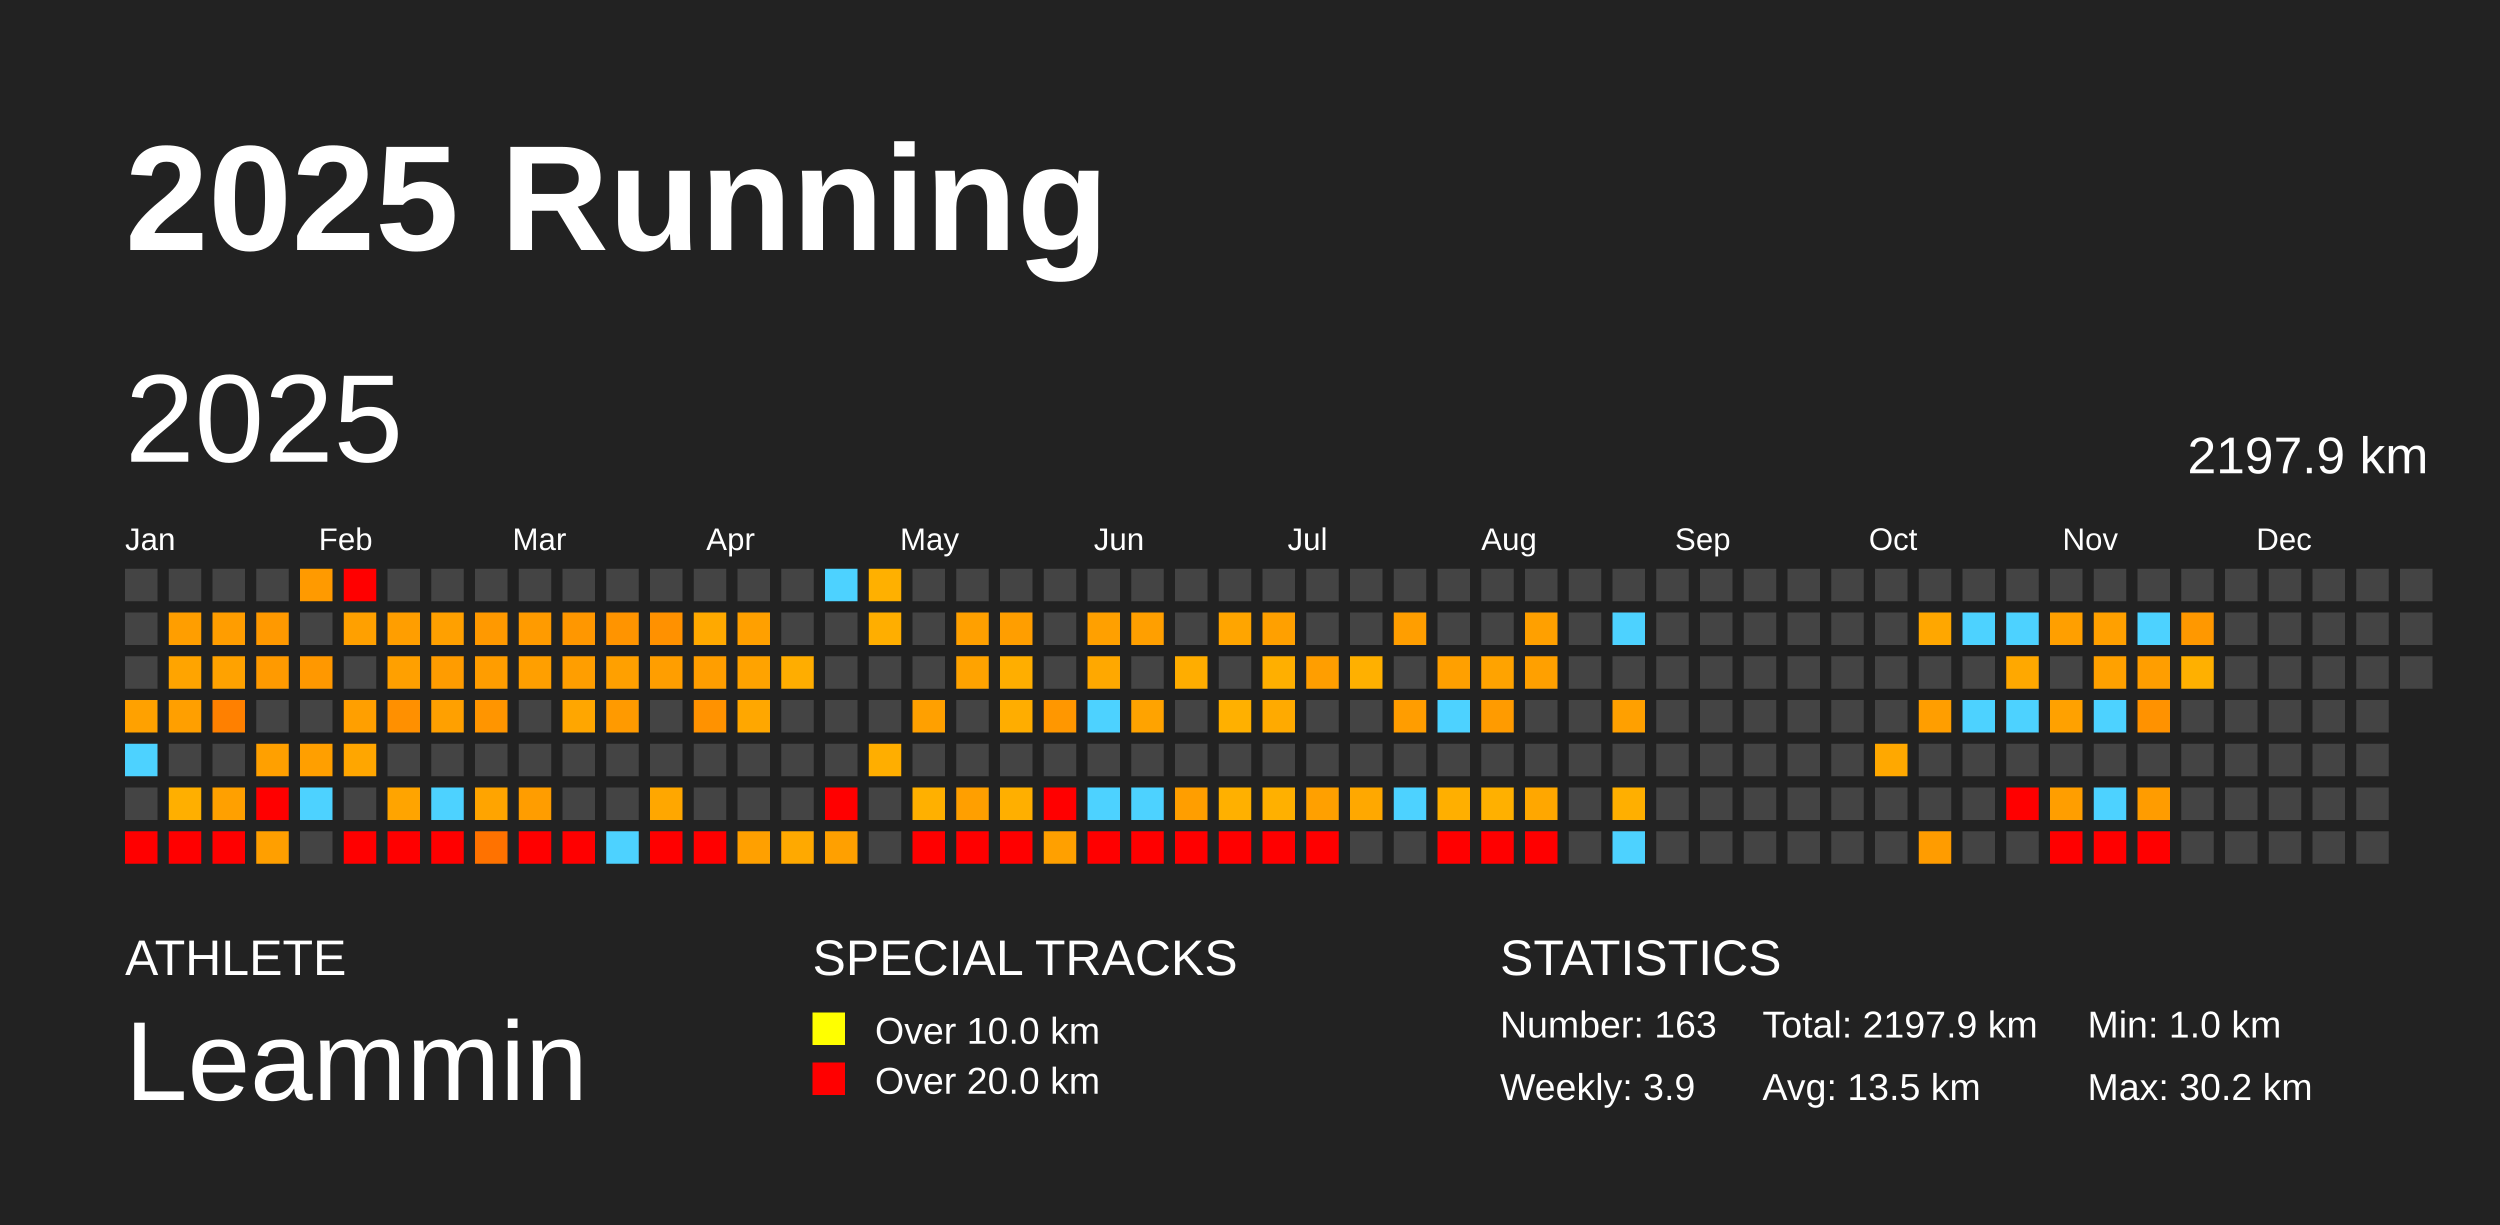
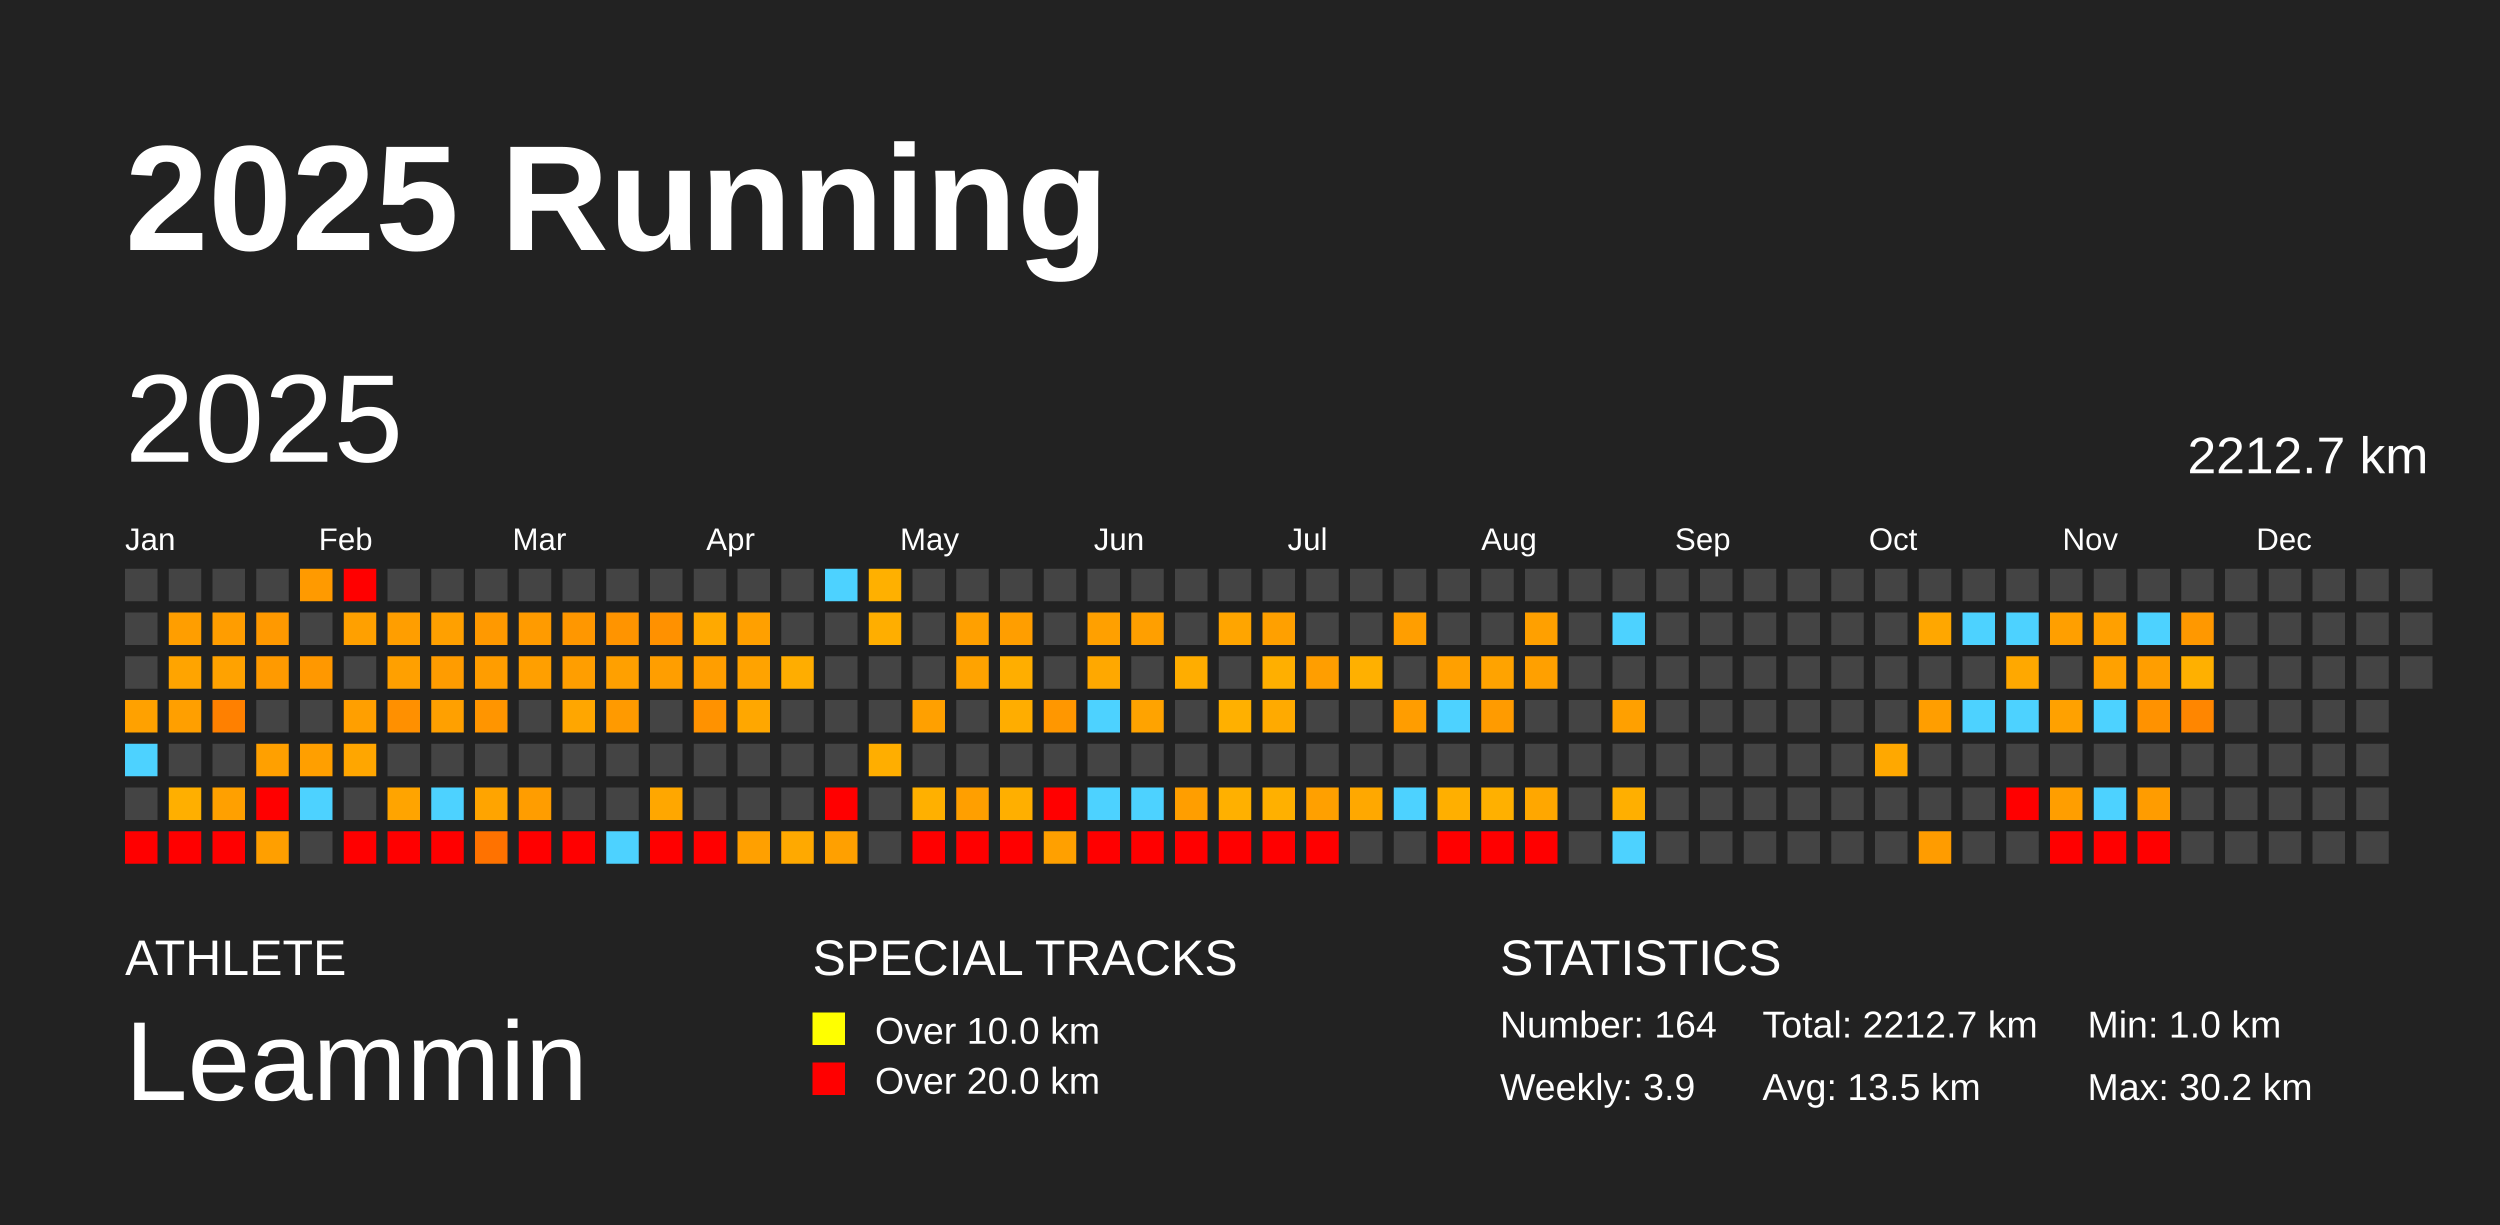
<svg xmlns="http://www.w3.org/2000/svg" baseProfile="full" height="98mm" version="1.1" viewBox="0,0,200,98" width="200mm">
  <defs />
  <rect fill="#222222" height="98" width="200" x="0" y="0" />
  <text fill="#FFFFFF" style="font-size:12px; font-family:Arial; font-weight:bold;" x="10" y="20">2025 Running</text>
  <text fill="#FFFFFF" style="font-size:4px; font-family:Arial" x="10" y="78">ATHLETE</text>
  <text fill="#FFFFFF" style="font-size:9px; font-family:Arial" x="10" y="88">Leammin</text>
  <text fill="#FFFFFF" style="font-size:4px; font-family:Arial" x="65" y="78">SPECIAL TRACKS</text>
  <rect fill="yellow" height="2.6" width="2.6" x="65" y="81" />
  <text fill="#FFFFFF" style="font-size:3px; font-family:Arial" x="70" y="83.5">Over 10.0 km</text>
  <rect fill="red" height="2.6" width="2.6" x="65" y="85" />
  <text fill="#FFFFFF" style="font-size:3px; font-family:Arial" x="70" y="87.5">Over 20.0 km</text>
  <text fill="#FFFFFF" style="font-size:4px; font-family:Arial" x="120" y="78">STATISTICS</text>
-   <text fill="#FFFFFF" style="font-size:3px; font-family:Arial" x="120" y="83">Number: 163</text>
+   <text fill="#FFFFFF" style="font-size:3px; font-family:Arial" x="120" y="83">Number: 164</text>
  <text fill="#FFFFFF" style="font-size:3px; font-family:Arial" x="120" y="88">Weekly: 3.9</text>
-   <text fill="#FFFFFF" style="font-size:3px; font-family:Arial" x="141" y="83">Total: 2197.9 km</text>
+   <text fill="#FFFFFF" style="font-size:3px; font-family:Arial" x="141" y="83">Total: 2212.7 km</text>
  <text fill="#FFFFFF" style="font-size:3px; font-family:Arial" x="141" y="88">Avg: 13.5 km</text>
  <text fill="#FFFFFF" style="font-size:3px; font-family:Arial" x="167" y="83">Min: 1.0 km</text>
  <text fill="#FFFFFF" style="font-size:3px; font-family:Arial" x="167" y="88">Max: 30.2 km</text>
  <text dominant-baseline="hanging" fill="#FFFFFF" style="font-size:10.0px; font-family:Arial;" x="10" y="30">2025</text>
-   <text dominant-baseline="hanging" fill="#FFFFFF" style="font-size:4.125px; font-family:Arial;" x="175" y="35">2197.9 km</text>
+   <text dominant-baseline="hanging" fill="#FFFFFF" style="font-size:4.125px; font-family:Arial;" x="175" y="35">2212.7 km</text>
  <text fill="#FFFFFF" style="font-size:2.5px; font-family:Arial" x="10.0" y="44">Jan</text>
  <text fill="#FFFFFF" style="font-size:2.5px; font-family:Arial" x="25.5" y="44">Feb</text>
  <text fill="#FFFFFF" style="font-size:2.5px; font-family:Arial" x="41.0" y="44">Mar</text>
  <text fill="#FFFFFF" style="font-size:2.5px; font-family:Arial" x="56.5" y="44">Apr</text>
  <text fill="#FFFFFF" style="font-size:2.5px; font-family:Arial" x="72.0" y="44">May</text>
  <text fill="#FFFFFF" style="font-size:2.5px; font-family:Arial" x="87.5" y="44">Jun</text>
  <text fill="#FFFFFF" style="font-size:2.5px; font-family:Arial" x="103.0" y="44">Jul</text>
  <text fill="#FFFFFF" style="font-size:2.5px; font-family:Arial" x="118.5" y="44">Aug</text>
  <text fill="#FFFFFF" style="font-size:2.5px; font-family:Arial" x="134.0" y="44">Sep</text>
  <text fill="#FFFFFF" style="font-size:2.5px; font-family:Arial" x="149.5" y="44">Oct</text>
  <text fill="#FFFFFF" style="font-size:2.5px; font-family:Arial" x="165.0" y="44">Nov</text>
  <text fill="#FFFFFF" style="font-size:2.5px; font-family:Arial" x="180.5" y="44">Dec</text>
  <rect fill="#444444" height="2.6" width="2.6" x="10.0" y="45.5" />
  <rect fill="#444444" height="2.6" width="2.6" x="10.0" y="49.0" />
  <rect fill="#444444" height="2.6" width="2.6" x="10.0" y="52.5" />
  <rect fill="#ffa100" height="2.6" width="2.6" x="10.0" y="56.0" />
  <rect fill="#4dd2ff" height="2.6" width="2.6" x="10.0" y="59.5" />
  <rect fill="#444444" height="2.6" width="2.6" x="10.0" y="63.0" />
  <rect fill="red" height="2.6" width="2.6" x="10.0" y="66.5" />
  <rect fill="#444444" height="2.6" width="2.6" x="13.5" y="45.5" />
  <rect fill="#ff9e00" height="2.6" width="2.6" x="13.5" y="49.0" />
  <rect fill="#ffa400" height="2.6" width="2.6" x="13.5" y="52.5" />
  <rect fill="#ff9f00" height="2.6" width="2.6" x="13.5" y="56.0" />
  <rect fill="#444444" height="2.6" width="2.6" x="13.5" y="59.5" />
  <rect fill="#ffaf00" height="2.6" width="2.6" x="13.5" y="63.0" />
  <rect fill="red" height="2.6" width="2.6" x="13.5" y="66.5" />
  <rect fill="#444444" height="2.6" width="2.6" x="17.0" y="45.5" />
  <rect fill="#ff9d00" height="2.6" width="2.6" x="17.0" y="49.0" />
  <rect fill="#ffa200" height="2.6" width="2.6" x="17.0" y="52.5" />
  <rect fill="#ff8000" height="2.6" width="2.6" x="17.0" y="56.0" />
  <rect fill="#444444" height="2.6" width="2.6" x="17.0" y="59.5" />
  <rect fill="#ffa000" height="2.6" width="2.6" x="17.0" y="63.0" />
  <rect fill="red" height="2.6" width="2.6" x="17.0" y="66.5" />
  <rect fill="#444444" height="2.6" width="2.6" x="20.5" y="45.5" />
  <rect fill="#ff9900" height="2.6" width="2.6" x="20.5" y="49.0" />
  <rect fill="#ff9a00" height="2.6" width="2.6" x="20.5" y="52.5" />
  <rect fill="#444444" height="2.6" width="2.6" x="20.5" y="56.0" />
  <rect fill="#ffa000" height="2.6" width="2.6" x="20.5" y="59.5" />
  <rect fill="red" height="2.6" width="2.6" x="20.5" y="63.0" />
  <rect fill="#ff9f00" height="2.6" width="2.6" x="20.5" y="66.5" />
  <rect fill="#ff9a00" height="2.6" width="2.6" x="24.0" y="45.5" />
  <rect fill="#444444" height="2.6" width="2.6" x="24.0" y="49.0" />
  <rect fill="#ff9800" height="2.6" width="2.6" x="24.0" y="52.5" />
  <rect fill="#444444" height="2.6" width="2.6" x="24.0" y="56.0" />
  <rect fill="#ff9f00" height="2.6" width="2.6" x="24.0" y="59.5" />
  <rect fill="#4dd2ff" height="2.6" width="2.6" x="24.0" y="63.0" />
  <rect fill="#444444" height="2.6" width="2.6" x="24.0" y="66.5" />
  <rect fill="red" height="2.6" width="2.6" x="27.5" y="45.5" />
  <rect fill="#ffa000" height="2.6" width="2.6" x="27.5" y="49.0" />
  <rect fill="#444444" height="2.6" width="2.6" x="27.5" y="52.5" />
  <rect fill="#ff9f00" height="2.6" width="2.6" x="27.5" y="56.0" />
  <rect fill="#ffa600" height="2.6" width="2.6" x="27.5" y="59.5" />
  <rect fill="#444444" height="2.6" width="2.6" x="27.5" y="63.0" />
  <rect fill="red" height="2.6" width="2.6" x="27.5" y="66.5" />
  <rect fill="#444444" height="2.6" width="2.6" x="31.0" y="45.5" />
  <rect fill="#ff9e00" height="2.6" width="2.6" x="31.0" y="49.0" />
  <rect fill="#ffa000" height="2.6" width="2.6" x="31.0" y="52.5" />
  <rect fill="#ff9000" height="2.6" width="2.6" x="31.0" y="56.0" />
  <rect fill="#444444" height="2.6" width="2.6" x="31.0" y="59.5" />
  <rect fill="#ffa400" height="2.6" width="2.6" x="31.0" y="63.0" />
  <rect fill="red" height="2.6" width="2.6" x="31.0" y="66.5" />
  <rect fill="#444444" height="2.6" width="2.6" x="34.5" y="45.5" />
  <rect fill="#ffa000" height="2.6" width="2.6" x="34.5" y="49.0" />
  <rect fill="#ff9c00" height="2.6" width="2.6" x="34.5" y="52.5" />
  <rect fill="#ffa000" height="2.6" width="2.6" x="34.5" y="56.0" />
  <rect fill="#444444" height="2.6" width="2.6" x="34.5" y="59.5" />
  <rect fill="#4dd2ff" height="2.6" width="2.6" x="34.5" y="63.0" />
  <rect fill="red" height="2.6" width="2.6" x="34.5" y="66.5" />
  <rect fill="#444444" height="2.6" width="2.6" x="38.0" y="45.5" />
  <rect fill="#ff9900" height="2.6" width="2.6" x="38.0" y="49.0" />
  <rect fill="#ff9d00" height="2.6" width="2.6" x="38.0" y="52.5" />
  <rect fill="#ff9500" height="2.6" width="2.6" x="38.0" y="56.0" />
  <rect fill="#444444" height="2.6" width="2.6" x="38.0" y="59.5" />
  <rect fill="#ffa400" height="2.6" width="2.6" x="38.0" y="63.0" />
  <rect fill="#ff7200" height="2.6" width="2.6" x="38.0" y="66.5" />
  <rect fill="#444444" height="2.6" width="2.6" x="41.5" y="45.5" />
  <rect fill="#ff9b00" height="2.6" width="2.6" x="41.5" y="49.0" />
  <rect fill="#ff9f00" height="2.6" width="2.6" x="41.5" y="52.5" />
  <rect fill="#444444" height="2.6" width="2.6" x="41.5" y="56.0" />
  <rect fill="#444444" height="2.6" width="2.6" x="41.5" y="59.5" />
  <rect fill="#ff9d00" height="2.6" width="2.6" x="41.5" y="63.0" />
  <rect fill="red" height="2.6" width="2.6" x="41.5" y="66.5" />
  <rect fill="#444444" height="2.6" width="2.6" x="45.0" y="45.5" />
  <rect fill="#ff9700" height="2.6" width="2.6" x="45.0" y="49.0" />
  <rect fill="#ff9e00" height="2.6" width="2.6" x="45.0" y="52.5" />
  <rect fill="#ffa600" height="2.6" width="2.6" x="45.0" y="56.0" />
  <rect fill="#444444" height="2.6" width="2.6" x="45.0" y="59.5" />
  <rect fill="#444444" height="2.6" width="2.6" x="45.0" y="63.0" />
  <rect fill="red" height="2.6" width="2.6" x="45.0" y="66.5" />
  <rect fill="#444444" height="2.6" width="2.6" x="48.5" y="45.5" />
  <rect fill="#ff9400" height="2.6" width="2.6" x="48.5" y="49.0" />
  <rect fill="#ffa000" height="2.6" width="2.6" x="48.5" y="52.5" />
  <rect fill="#ff9a00" height="2.6" width="2.6" x="48.5" y="56.0" />
  <rect fill="#444444" height="2.6" width="2.6" x="48.5" y="59.5" />
  <rect fill="#444444" height="2.6" width="2.6" x="48.5" y="63.0" />
  <rect fill="#4dd2ff" height="2.6" width="2.6" x="48.5" y="66.5" />
  <rect fill="#444444" height="2.6" width="2.6" x="52.0" y="45.5" />
  <rect fill="#ff9100" height="2.6" width="2.6" x="52.0" y="49.0" />
  <rect fill="#ff9e00" height="2.6" width="2.6" x="52.0" y="52.5" />
  <rect fill="#444444" height="2.6" width="2.6" x="52.0" y="56.0" />
  <rect fill="#444444" height="2.6" width="2.6" x="52.0" y="59.5" />
  <rect fill="#ffa700" height="2.6" width="2.6" x="52.0" y="63.0" />
  <rect fill="red" height="2.6" width="2.6" x="52.0" y="66.5" />
  <rect fill="#444444" height="2.6" width="2.6" x="55.5" y="45.5" />
  <rect fill="#ffa900" height="2.6" width="2.6" x="55.5" y="49.0" />
  <rect fill="#ff9e00" height="2.6" width="2.6" x="55.5" y="52.5" />
  <rect fill="#ff9200" height="2.6" width="2.6" x="55.5" y="56.0" />
  <rect fill="#444444" height="2.6" width="2.6" x="55.5" y="59.5" />
  <rect fill="#444444" height="2.6" width="2.6" x="55.5" y="63.0" />
  <rect fill="red" height="2.6" width="2.6" x="55.5" y="66.5" />
  <rect fill="#444444" height="2.6" width="2.6" x="59.0" y="45.5" />
  <rect fill="#ffa000" height="2.6" width="2.6" x="59.0" y="49.0" />
  <rect fill="#ffa300" height="2.6" width="2.6" x="59.0" y="52.5" />
  <rect fill="#ffa700" height="2.6" width="2.6" x="59.0" y="56.0" />
  <rect fill="#444444" height="2.6" width="2.6" x="59.0" y="59.5" />
  <rect fill="#444444" height="2.6" width="2.6" x="59.0" y="63.0" />
  <rect fill="#ffa000" height="2.6" width="2.6" x="59.0" y="66.5" />
  <rect fill="#444444" height="2.6" width="2.6" x="62.5" y="45.5" />
  <rect fill="#444444" height="2.6" width="2.6" x="62.5" y="49.0" />
  <rect fill="#ffad00" height="2.6" width="2.6" x="62.5" y="52.5" />
  <rect fill="#444444" height="2.6" width="2.6" x="62.5" y="56.0" />
  <rect fill="#444444" height="2.6" width="2.6" x="62.5" y="59.5" />
  <rect fill="#444444" height="2.6" width="2.6" x="62.5" y="63.0" />
  <rect fill="#ffa900" height="2.6" width="2.6" x="62.5" y="66.5" />
  <rect fill="#4dd2ff" height="2.6" width="2.6" x="66.0" y="45.5" />
  <rect fill="#444444" height="2.6" width="2.6" x="66.0" y="49.0" />
  <rect fill="#444444" height="2.6" width="2.6" x="66.0" y="52.5" />
  <rect fill="#444444" height="2.6" width="2.6" x="66.0" y="56.0" />
  <rect fill="#444444" height="2.6" width="2.6" x="66.0" y="59.5" />
  <rect fill="red" height="2.6" width="2.6" x="66.0" y="63.0" />
  <rect fill="#ffa000" height="2.6" width="2.6" x="66.0" y="66.5" />
  <rect fill="#ffb000" height="2.6" width="2.6" x="69.5" y="45.5" />
  <rect fill="#ffae00" height="2.6" width="2.6" x="69.5" y="49.0" />
  <rect fill="#444444" height="2.6" width="2.6" x="69.5" y="52.5" />
  <rect fill="#444444" height="2.6" width="2.6" x="69.5" y="56.0" />
  <rect fill="#ffae00" height="2.6" width="2.6" x="69.5" y="59.5" />
  <rect fill="#444444" height="2.6" width="2.6" x="69.5" y="63.0" />
  <rect fill="#444444" height="2.6" width="2.6" x="69.5" y="66.5" />
  <rect fill="#444444" height="2.6" width="2.6" x="73.0" y="45.5" />
  <rect fill="#444444" height="2.6" width="2.6" x="73.0" y="49.0" />
  <rect fill="#444444" height="2.6" width="2.6" x="73.0" y="52.5" />
  <rect fill="#ffa000" height="2.6" width="2.6" x="73.0" y="56.0" />
  <rect fill="#444444" height="2.6" width="2.6" x="73.0" y="59.5" />
  <rect fill="#ffb000" height="2.6" width="2.6" x="73.0" y="63.0" />
  <rect fill="red" height="2.6" width="2.6" x="73.0" y="66.5" />
  <rect fill="#444444" height="2.6" width="2.6" x="76.5" y="45.5" />
  <rect fill="#ffa000" height="2.6" width="2.6" x="76.5" y="49.0" />
  <rect fill="#ffa300" height="2.6" width="2.6" x="76.5" y="52.5" />
  <rect fill="#444444" height="2.6" width="2.6" x="76.5" y="56.0" />
  <rect fill="#444444" height="2.6" width="2.6" x="76.5" y="59.5" />
  <rect fill="#ff9f00" height="2.6" width="2.6" x="76.5" y="63.0" />
  <rect fill="red" height="2.6" width="2.6" x="76.5" y="66.5" />
  <rect fill="#444444" height="2.6" width="2.6" x="80.0" y="45.5" />
  <rect fill="#ff9e00" height="2.6" width="2.6" x="80.0" y="49.0" />
  <rect fill="#ffae00" height="2.6" width="2.6" x="80.0" y="52.5" />
  <rect fill="#ffad00" height="2.6" width="2.6" x="80.0" y="56.0" />
  <rect fill="#444444" height="2.6" width="2.6" x="80.0" y="59.5" />
  <rect fill="#ffaf00" height="2.6" width="2.6" x="80.0" y="63.0" />
  <rect fill="red" height="2.6" width="2.6" x="80.0" y="66.5" />
  <rect fill="#444444" height="2.6" width="2.6" x="83.5" y="45.5" />
  <rect fill="#444444" height="2.6" width="2.6" x="83.5" y="49.0" />
  <rect fill="#444444" height="2.6" width="2.6" x="83.5" y="52.5" />
  <rect fill="#ff9700" height="2.6" width="2.6" x="83.5" y="56.0" />
  <rect fill="#444444" height="2.6" width="2.6" x="83.5" y="59.5" />
  <rect fill="red" height="2.6" width="2.6" x="83.5" y="63.0" />
  <rect fill="#ffa000" height="2.6" width="2.6" x="83.5" y="66.5" />
  <rect fill="#444444" height="2.6" width="2.6" x="87.0" y="45.5" />
  <rect fill="#ffa000" height="2.6" width="2.6" x="87.0" y="49.0" />
  <rect fill="#ffa800" height="2.6" width="2.6" x="87.0" y="52.5" />
  <rect fill="#4dd2ff" height="2.6" width="2.6" x="87.0" y="56.0" />
  <rect fill="#444444" height="2.6" width="2.6" x="87.0" y="59.5" />
  <rect fill="#4dd2ff" height="2.6" width="2.6" x="87.0" y="63.0" />
  <rect fill="red" height="2.6" width="2.6" x="87.0" y="66.5" />
  <rect fill="#444444" height="2.6" width="2.6" x="90.5" y="45.5" />
  <rect fill="#ff9f00" height="2.6" width="2.6" x="90.5" y="49.0" />
  <rect fill="#444444" height="2.6" width="2.6" x="90.5" y="52.5" />
  <rect fill="#ffa300" height="2.6" width="2.6" x="90.5" y="56.0" />
  <rect fill="#444444" height="2.6" width="2.6" x="90.5" y="59.5" />
  <rect fill="#4dd2ff" height="2.6" width="2.6" x="90.5" y="63.0" />
  <rect fill="red" height="2.6" width="2.6" x="90.5" y="66.5" />
  <rect fill="#444444" height="2.6" width="2.6" x="94.0" y="45.5" />
  <rect fill="#444444" height="2.6" width="2.6" x="94.0" y="49.0" />
  <rect fill="#ffad00" height="2.6" width="2.6" x="94.0" y="52.5" />
  <rect fill="#444444" height="2.6" width="2.6" x="94.0" y="56.0" />
  <rect fill="#444444" height="2.6" width="2.6" x="94.0" y="59.5" />
  <rect fill="#ff9e00" height="2.6" width="2.6" x="94.0" y="63.0" />
  <rect fill="red" height="2.6" width="2.6" x="94.0" y="66.5" />
  <rect fill="#444444" height="2.6" width="2.6" x="97.5" y="45.5" />
  <rect fill="#ffa500" height="2.6" width="2.6" x="97.5" y="49.0" />
  <rect fill="#444444" height="2.6" width="2.6" x="97.5" y="52.5" />
  <rect fill="#ffb000" height="2.6" width="2.6" x="97.5" y="56.0" />
  <rect fill="#444444" height="2.6" width="2.6" x="97.5" y="59.5" />
  <rect fill="#ffb000" height="2.6" width="2.6" x="97.5" y="63.0" />
  <rect fill="red" height="2.6" width="2.6" x="97.5" y="66.5" />
  <rect fill="#444444" height="2.6" width="2.6" x="101.0" y="45.5" />
  <rect fill="#ffa000" height="2.6" width="2.6" x="101.0" y="49.0" />
  <rect fill="#ffaf00" height="2.6" width="2.6" x="101.0" y="52.5" />
  <rect fill="#ffaa00" height="2.6" width="2.6" x="101.0" y="56.0" />
  <rect fill="#444444" height="2.6" width="2.6" x="101.0" y="59.5" />
  <rect fill="#ffb000" height="2.6" width="2.6" x="101.0" y="63.0" />
  <rect fill="red" height="2.6" width="2.6" x="101.0" y="66.5" />
  <rect fill="#444444" height="2.6" width="2.6" x="104.5" y="45.5" />
  <rect fill="#444444" height="2.6" width="2.6" x="104.5" y="49.0" />
  <rect fill="#ff9e00" height="2.6" width="2.6" x="104.5" y="52.5" />
  <rect fill="#444444" height="2.6" width="2.6" x="104.5" y="56.0" />
  <rect fill="#444444" height="2.6" width="2.6" x="104.5" y="59.5" />
  <rect fill="#ffa000" height="2.6" width="2.6" x="104.5" y="63.0" />
  <rect fill="red" height="2.6" width="2.6" x="104.5" y="66.5" />
  <rect fill="#444444" height="2.6" width="2.6" x="108.0" y="45.5" />
  <rect fill="#444444" height="2.6" width="2.6" x="108.0" y="49.0" />
  <rect fill="#ffb000" height="2.6" width="2.6" x="108.0" y="52.5" />
  <rect fill="#444444" height="2.6" width="2.6" x="108.0" y="56.0" />
  <rect fill="#444444" height="2.6" width="2.6" x="108.0" y="59.5" />
  <rect fill="#ffa800" height="2.6" width="2.6" x="108.0" y="63.0" />
  <rect fill="#444444" height="2.6" width="2.6" x="108.0" y="66.5" />
  <rect fill="#444444" height="2.6" width="2.6" x="111.5" y="45.5" />
  <rect fill="#ff9e00" height="2.6" width="2.6" x="111.5" y="49.0" />
  <rect fill="#444444" height="2.6" width="2.6" x="111.5" y="52.5" />
  <rect fill="#ff9d00" height="2.6" width="2.6" x="111.5" y="56.0" />
  <rect fill="#444444" height="2.6" width="2.6" x="111.5" y="59.5" />
  <rect fill="#4dd2ff" height="2.6" width="2.6" x="111.5" y="63.0" />
  <rect fill="#444444" height="2.6" width="2.6" x="111.5" y="66.5" />
  <rect fill="#444444" height="2.6" width="2.6" x="115.0" y="45.5" />
  <rect fill="#444444" height="2.6" width="2.6" x="115.0" y="49.0" />
  <rect fill="#ffa000" height="2.6" width="2.6" x="115.0" y="52.5" />
  <rect fill="#4dd2ff" height="2.6" width="2.6" x="115.0" y="56.0" />
  <rect fill="#444444" height="2.6" width="2.6" x="115.0" y="59.5" />
  <rect fill="#ffaf00" height="2.6" width="2.6" x="115.0" y="63.0" />
  <rect fill="red" height="2.6" width="2.6" x="115.0" y="66.5" />
  <rect fill="#444444" height="2.6" width="2.6" x="118.5" y="45.5" />
  <rect fill="#444444" height="2.6" width="2.6" x="118.5" y="49.0" />
  <rect fill="#ffa300" height="2.6" width="2.6" x="118.5" y="52.5" />
  <rect fill="#ff9b00" height="2.6" width="2.6" x="118.5" y="56.0" />
  <rect fill="#444444" height="2.6" width="2.6" x="118.5" y="59.5" />
  <rect fill="#ffb000" height="2.6" width="2.6" x="118.5" y="63.0" />
  <rect fill="red" height="2.6" width="2.6" x="118.5" y="66.5" />
  <rect fill="#444444" height="2.6" width="2.6" x="122.0" y="45.5" />
  <rect fill="#ffa000" height="2.6" width="2.6" x="122.0" y="49.0" />
  <rect fill="#ffa000" height="2.6" width="2.6" x="122.0" y="52.5" />
  <rect fill="#444444" height="2.6" width="2.6" x="122.0" y="56.0" />
  <rect fill="#444444" height="2.6" width="2.6" x="122.0" y="59.5" />
  <rect fill="#ffa700" height="2.6" width="2.6" x="122.0" y="63.0" />
  <rect fill="red" height="2.6" width="2.6" x="122.0" y="66.5" />
  <rect fill="#444444" height="2.6" width="2.6" x="125.5" y="45.5" />
  <rect fill="#444444" height="2.6" width="2.6" x="125.5" y="49.0" />
  <rect fill="#444444" height="2.6" width="2.6" x="125.5" y="52.5" />
  <rect fill="#444444" height="2.6" width="2.6" x="125.5" y="56.0" />
  <rect fill="#444444" height="2.6" width="2.6" x="125.5" y="59.5" />
  <rect fill="#444444" height="2.6" width="2.6" x="125.5" y="63.0" />
  <rect fill="#444444" height="2.6" width="2.6" x="125.5" y="66.5" />
  <rect fill="#444444" height="2.6" width="2.6" x="129.0" y="45.5" />
  <rect fill="#4dd2ff" height="2.6" width="2.6" x="129.0" y="49.0" />
  <rect fill="#444444" height="2.6" width="2.6" x="129.0" y="52.5" />
  <rect fill="#ffa000" height="2.6" width="2.6" x="129.0" y="56.0" />
  <rect fill="#444444" height="2.6" width="2.6" x="129.0" y="59.5" />
  <rect fill="#ffaf00" height="2.6" width="2.6" x="129.0" y="63.0" />
  <rect fill="#4dd2ff" height="2.6" width="2.6" x="129.0" y="66.5" />
  <rect fill="#444444" height="2.6" width="2.6" x="132.5" y="45.5" />
  <rect fill="#444444" height="2.6" width="2.6" x="132.5" y="49.0" />
  <rect fill="#444444" height="2.6" width="2.6" x="132.5" y="52.5" />
  <rect fill="#444444" height="2.6" width="2.6" x="132.5" y="56.0" />
  <rect fill="#444444" height="2.6" width="2.6" x="132.5" y="59.5" />
  <rect fill="#444444" height="2.6" width="2.6" x="132.5" y="63.0" />
  <rect fill="#444444" height="2.6" width="2.6" x="132.5" y="66.5" />
  <rect fill="#444444" height="2.6" width="2.6" x="136.0" y="45.5" />
  <rect fill="#444444" height="2.6" width="2.6" x="136.0" y="49.0" />
  <rect fill="#444444" height="2.6" width="2.6" x="136.0" y="52.5" />
  <rect fill="#444444" height="2.6" width="2.6" x="136.0" y="56.0" />
  <rect fill="#444444" height="2.6" width="2.6" x="136.0" y="59.5" />
  <rect fill="#444444" height="2.6" width="2.6" x="136.0" y="63.0" />
  <rect fill="#444444" height="2.6" width="2.6" x="136.0" y="66.5" />
  <rect fill="#444444" height="2.6" width="2.6" x="139.5" y="45.5" />
  <rect fill="#444444" height="2.6" width="2.6" x="139.5" y="49.0" />
  <rect fill="#444444" height="2.6" width="2.6" x="139.5" y="52.5" />
  <rect fill="#444444" height="2.6" width="2.6" x="139.5" y="56.0" />
  <rect fill="#444444" height="2.6" width="2.6" x="139.5" y="59.5" />
  <rect fill="#444444" height="2.6" width="2.6" x="139.5" y="63.0" />
  <rect fill="#444444" height="2.6" width="2.6" x="139.5" y="66.5" />
  <rect fill="#444444" height="2.6" width="2.6" x="143.0" y="45.5" />
  <rect fill="#444444" height="2.6" width="2.6" x="143.0" y="49.0" />
  <rect fill="#444444" height="2.6" width="2.6" x="143.0" y="52.5" />
  <rect fill="#444444" height="2.6" width="2.6" x="143.0" y="56.0" />
  <rect fill="#444444" height="2.6" width="2.6" x="143.0" y="59.5" />
  <rect fill="#444444" height="2.6" width="2.6" x="143.0" y="63.0" />
  <rect fill="#444444" height="2.6" width="2.6" x="143.0" y="66.5" />
  <rect fill="#444444" height="2.6" width="2.6" x="146.5" y="45.5" />
  <rect fill="#444444" height="2.6" width="2.6" x="146.5" y="49.0" />
  <rect fill="#444444" height="2.6" width="2.6" x="146.5" y="52.5" />
  <rect fill="#444444" height="2.6" width="2.6" x="146.5" y="56.0" />
  <rect fill="#444444" height="2.6" width="2.6" x="146.5" y="59.5" />
  <rect fill="#444444" height="2.6" width="2.6" x="146.5" y="63.0" />
  <rect fill="#444444" height="2.6" width="2.6" x="146.5" y="66.5" />
  <rect fill="#444444" height="2.6" width="2.6" x="150.0" y="45.5" />
  <rect fill="#444444" height="2.6" width="2.6" x="150.0" y="49.0" />
  <rect fill="#444444" height="2.6" width="2.6" x="150.0" y="52.5" />
  <rect fill="#444444" height="2.6" width="2.6" x="150.0" y="56.0" />
  <rect fill="#ffa800" height="2.6" width="2.6" x="150.0" y="59.5" />
  <rect fill="#444444" height="2.6" width="2.6" x="150.0" y="63.0" />
  <rect fill="#444444" height="2.6" width="2.6" x="150.0" y="66.5" />
  <rect fill="#444444" height="2.6" width="2.6" x="153.5" y="45.5" />
  <rect fill="#ffa700" height="2.6" width="2.6" x="153.5" y="49.0" />
  <rect fill="#444444" height="2.6" width="2.6" x="153.5" y="52.5" />
  <rect fill="#ff9e00" height="2.6" width="2.6" x="153.5" y="56.0" />
  <rect fill="#444444" height="2.6" width="2.6" x="153.5" y="59.5" />
  <rect fill="#444444" height="2.6" width="2.6" x="153.5" y="63.0" />
  <rect fill="#ff9c00" height="2.6" width="2.6" x="153.5" y="66.5" />
  <rect fill="#444444" height="2.6" width="2.6" x="157.0" y="45.5" />
  <rect fill="#4dd2ff" height="2.6" width="2.6" x="157.0" y="49.0" />
  <rect fill="#444444" height="2.6" width="2.6" x="157.0" y="52.5" />
  <rect fill="#4dd2ff" height="2.6" width="2.6" x="157.0" y="56.0" />
  <rect fill="#444444" height="2.6" width="2.6" x="157.0" y="59.5" />
  <rect fill="#444444" height="2.6" width="2.6" x="157.0" y="63.0" />
  <rect fill="#444444" height="2.6" width="2.6" x="157.0" y="66.5" />
  <rect fill="#444444" height="2.6" width="2.6" x="160.5" y="45.5" />
  <rect fill="#4dd2ff" height="2.6" width="2.6" x="160.5" y="49.0" />
  <rect fill="#ffa800" height="2.6" width="2.6" x="160.5" y="52.5" />
  <rect fill="#4dd2ff" height="2.6" width="2.6" x="160.5" y="56.0" />
  <rect fill="#444444" height="2.6" width="2.6" x="160.5" y="59.5" />
  <rect fill="red" height="2.6" width="2.6" x="160.5" y="63.0" />
  <rect fill="#444444" height="2.6" width="2.6" x="160.5" y="66.5" />
  <rect fill="#444444" height="2.6" width="2.6" x="164.0" y="45.5" />
  <rect fill="#ff9f00" height="2.6" width="2.6" x="164.0" y="49.0" />
  <rect fill="#444444" height="2.6" width="2.6" x="164.0" y="52.5" />
  <rect fill="#ffa100" height="2.6" width="2.6" x="164.0" y="56.0" />
  <rect fill="#444444" height="2.6" width="2.6" x="164.0" y="59.5" />
  <rect fill="#ff9e00" height="2.6" width="2.6" x="164.0" y="63.0" />
  <rect fill="red" height="2.6" width="2.6" x="164.0" y="66.5" />
  <rect fill="#444444" height="2.6" width="2.6" x="167.5" y="45.5" />
  <rect fill="#ffa000" height="2.6" width="2.6" x="167.5" y="49.0" />
  <rect fill="#ffa100" height="2.6" width="2.6" x="167.5" y="52.5" />
  <rect fill="#4dd2ff" height="2.6" width="2.6" x="167.5" y="56.0" />
  <rect fill="#444444" height="2.6" width="2.6" x="167.5" y="59.5" />
  <rect fill="#4dd2ff" height="2.6" width="2.6" x="167.5" y="63.0" />
  <rect fill="red" height="2.6" width="2.6" x="167.5" y="66.5" />
  <rect fill="#444444" height="2.6" width="2.6" x="171.0" y="45.5" />
  <rect fill="#4dd2ff" height="2.6" width="2.6" x="171.0" y="49.0" />
  <rect fill="#ff9e00" height="2.6" width="2.6" x="171.0" y="52.5" />
  <rect fill="#ff9200" height="2.6" width="2.6" x="171.0" y="56.0" />
  <rect fill="#444444" height="2.6" width="2.6" x="171.0" y="59.5" />
  <rect fill="#ff9c00" height="2.6" width="2.6" x="171.0" y="63.0" />
  <rect fill="red" height="2.6" width="2.6" x="171.0" y="66.5" />
  <rect fill="#444444" height="2.6" width="2.6" x="174.5" y="45.5" />
  <rect fill="#ff9800" height="2.6" width="2.6" x="174.5" y="49.0" />
  <rect fill="#ffb000" height="2.6" width="2.6" x="174.5" y="52.5" />
-   <rect fill="#444444" height="2.6" width="2.6" x="174.5" y="56.0" />
+   <rect fill="#ff8600" height="2.6" width="2.6" x="174.5" y="56.0" />
  <rect fill="#444444" height="2.6" width="2.6" x="174.5" y="59.5" />
  <rect fill="#444444" height="2.6" width="2.6" x="174.5" y="63.0" />
  <rect fill="#444444" height="2.6" width="2.6" x="174.5" y="66.5" />
  <rect fill="#444444" height="2.6" width="2.6" x="178.0" y="45.5" />
  <rect fill="#444444" height="2.6" width="2.6" x="178.0" y="49.0" />
  <rect fill="#444444" height="2.6" width="2.6" x="178.0" y="52.5" />
  <rect fill="#444444" height="2.6" width="2.6" x="178.0" y="56.0" />
  <rect fill="#444444" height="2.6" width="2.6" x="178.0" y="59.5" />
  <rect fill="#444444" height="2.6" width="2.6" x="178.0" y="63.0" />
  <rect fill="#444444" height="2.6" width="2.6" x="178.0" y="66.5" />
  <rect fill="#444444" height="2.6" width="2.6" x="181.5" y="45.5" />
  <rect fill="#444444" height="2.6" width="2.6" x="181.5" y="49.0" />
  <rect fill="#444444" height="2.6" width="2.6" x="181.5" y="52.5" />
  <rect fill="#444444" height="2.6" width="2.6" x="181.5" y="56.0" />
  <rect fill="#444444" height="2.6" width="2.6" x="181.5" y="59.5" />
  <rect fill="#444444" height="2.6" width="2.6" x="181.5" y="63.0" />
  <rect fill="#444444" height="2.6" width="2.6" x="181.5" y="66.5" />
  <rect fill="#444444" height="2.6" width="2.6" x="185.0" y="45.5" />
  <rect fill="#444444" height="2.6" width="2.6" x="185.0" y="49.0" />
  <rect fill="#444444" height="2.6" width="2.6" x="185.0" y="52.5" />
  <rect fill="#444444" height="2.6" width="2.6" x="185.0" y="56.0" />
  <rect fill="#444444" height="2.6" width="2.6" x="185.0" y="59.5" />
  <rect fill="#444444" height="2.6" width="2.6" x="185.0" y="63.0" />
  <rect fill="#444444" height="2.6" width="2.6" x="185.0" y="66.5" />
  <rect fill="#444444" height="2.6" width="2.6" x="188.5" y="45.5" />
  <rect fill="#444444" height="2.6" width="2.6" x="188.5" y="49.0" />
  <rect fill="#444444" height="2.6" width="2.6" x="188.5" y="52.5" />
  <rect fill="#444444" height="2.6" width="2.6" x="188.5" y="56.0" />
  <rect fill="#444444" height="2.6" width="2.6" x="188.5" y="59.5" />
  <rect fill="#444444" height="2.6" width="2.6" x="188.5" y="63.0" />
  <rect fill="#444444" height="2.6" width="2.6" x="188.5" y="66.5" />
  <rect fill="#444444" height="2.6" width="2.6" x="192.0" y="45.5" />
  <rect fill="#444444" height="2.6" width="2.6" x="192.0" y="49.0" />
  <rect fill="#444444" height="2.6" width="2.6" x="192.0" y="52.5" />
</svg>
